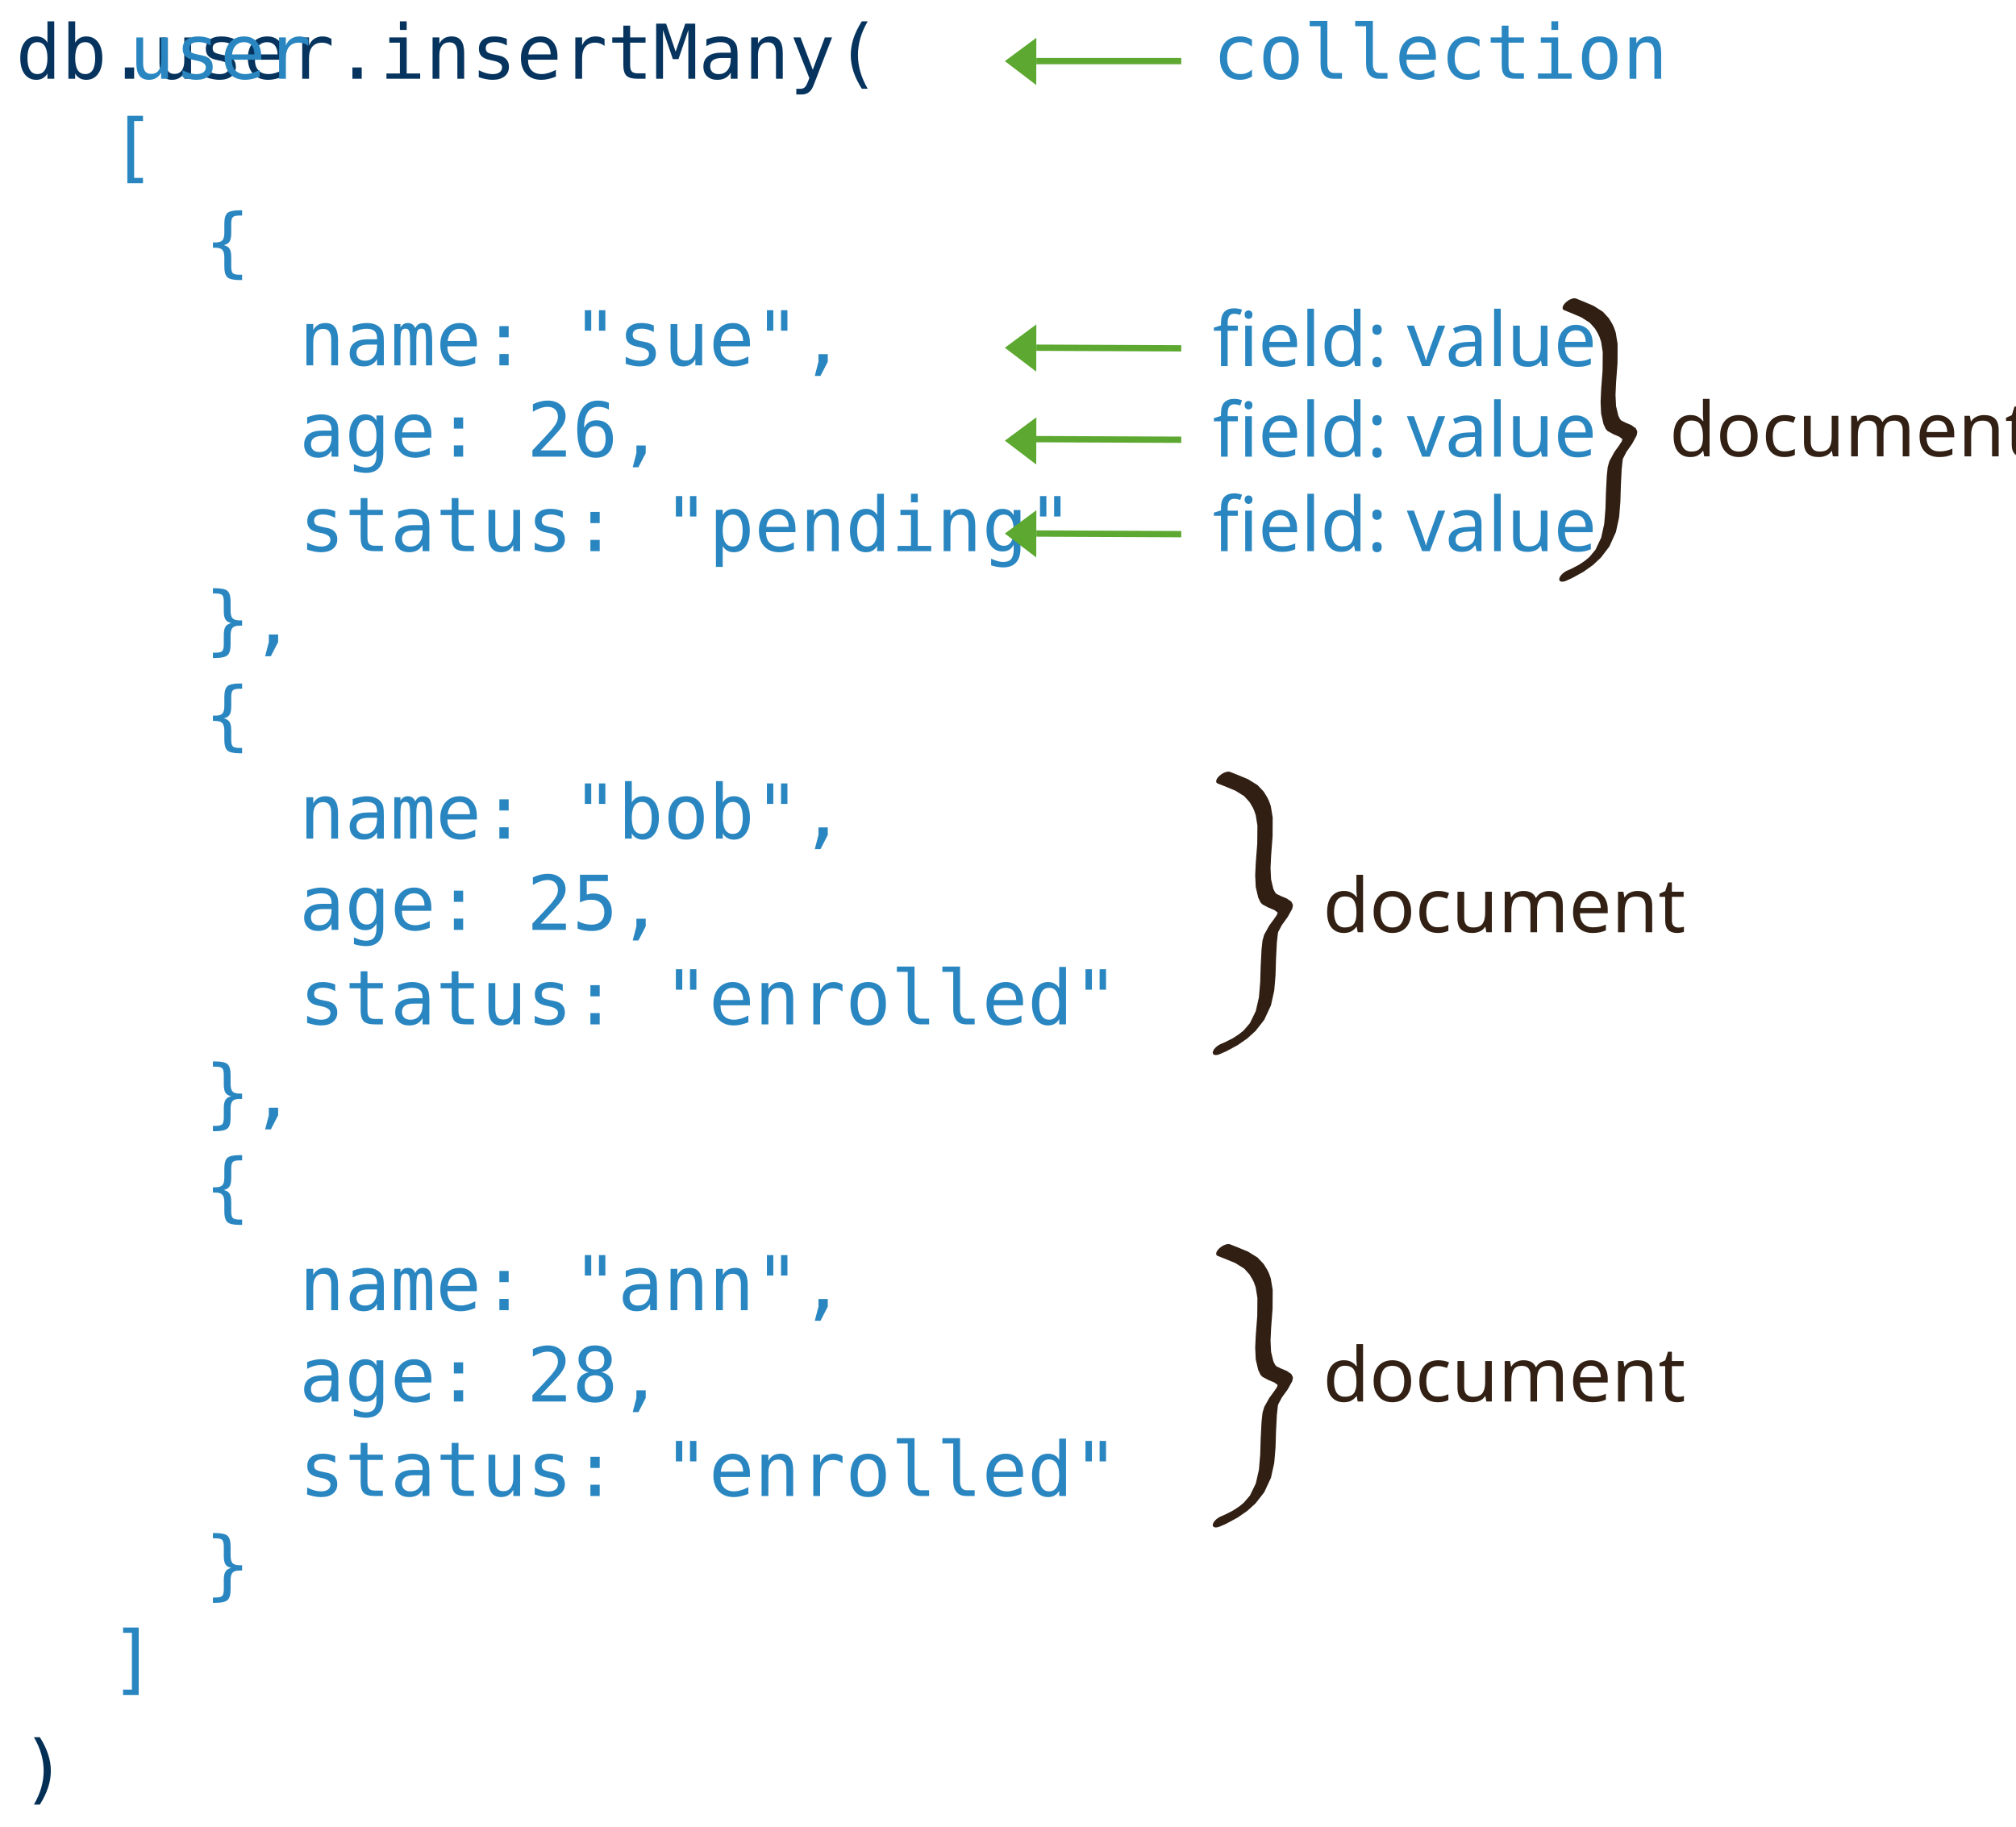
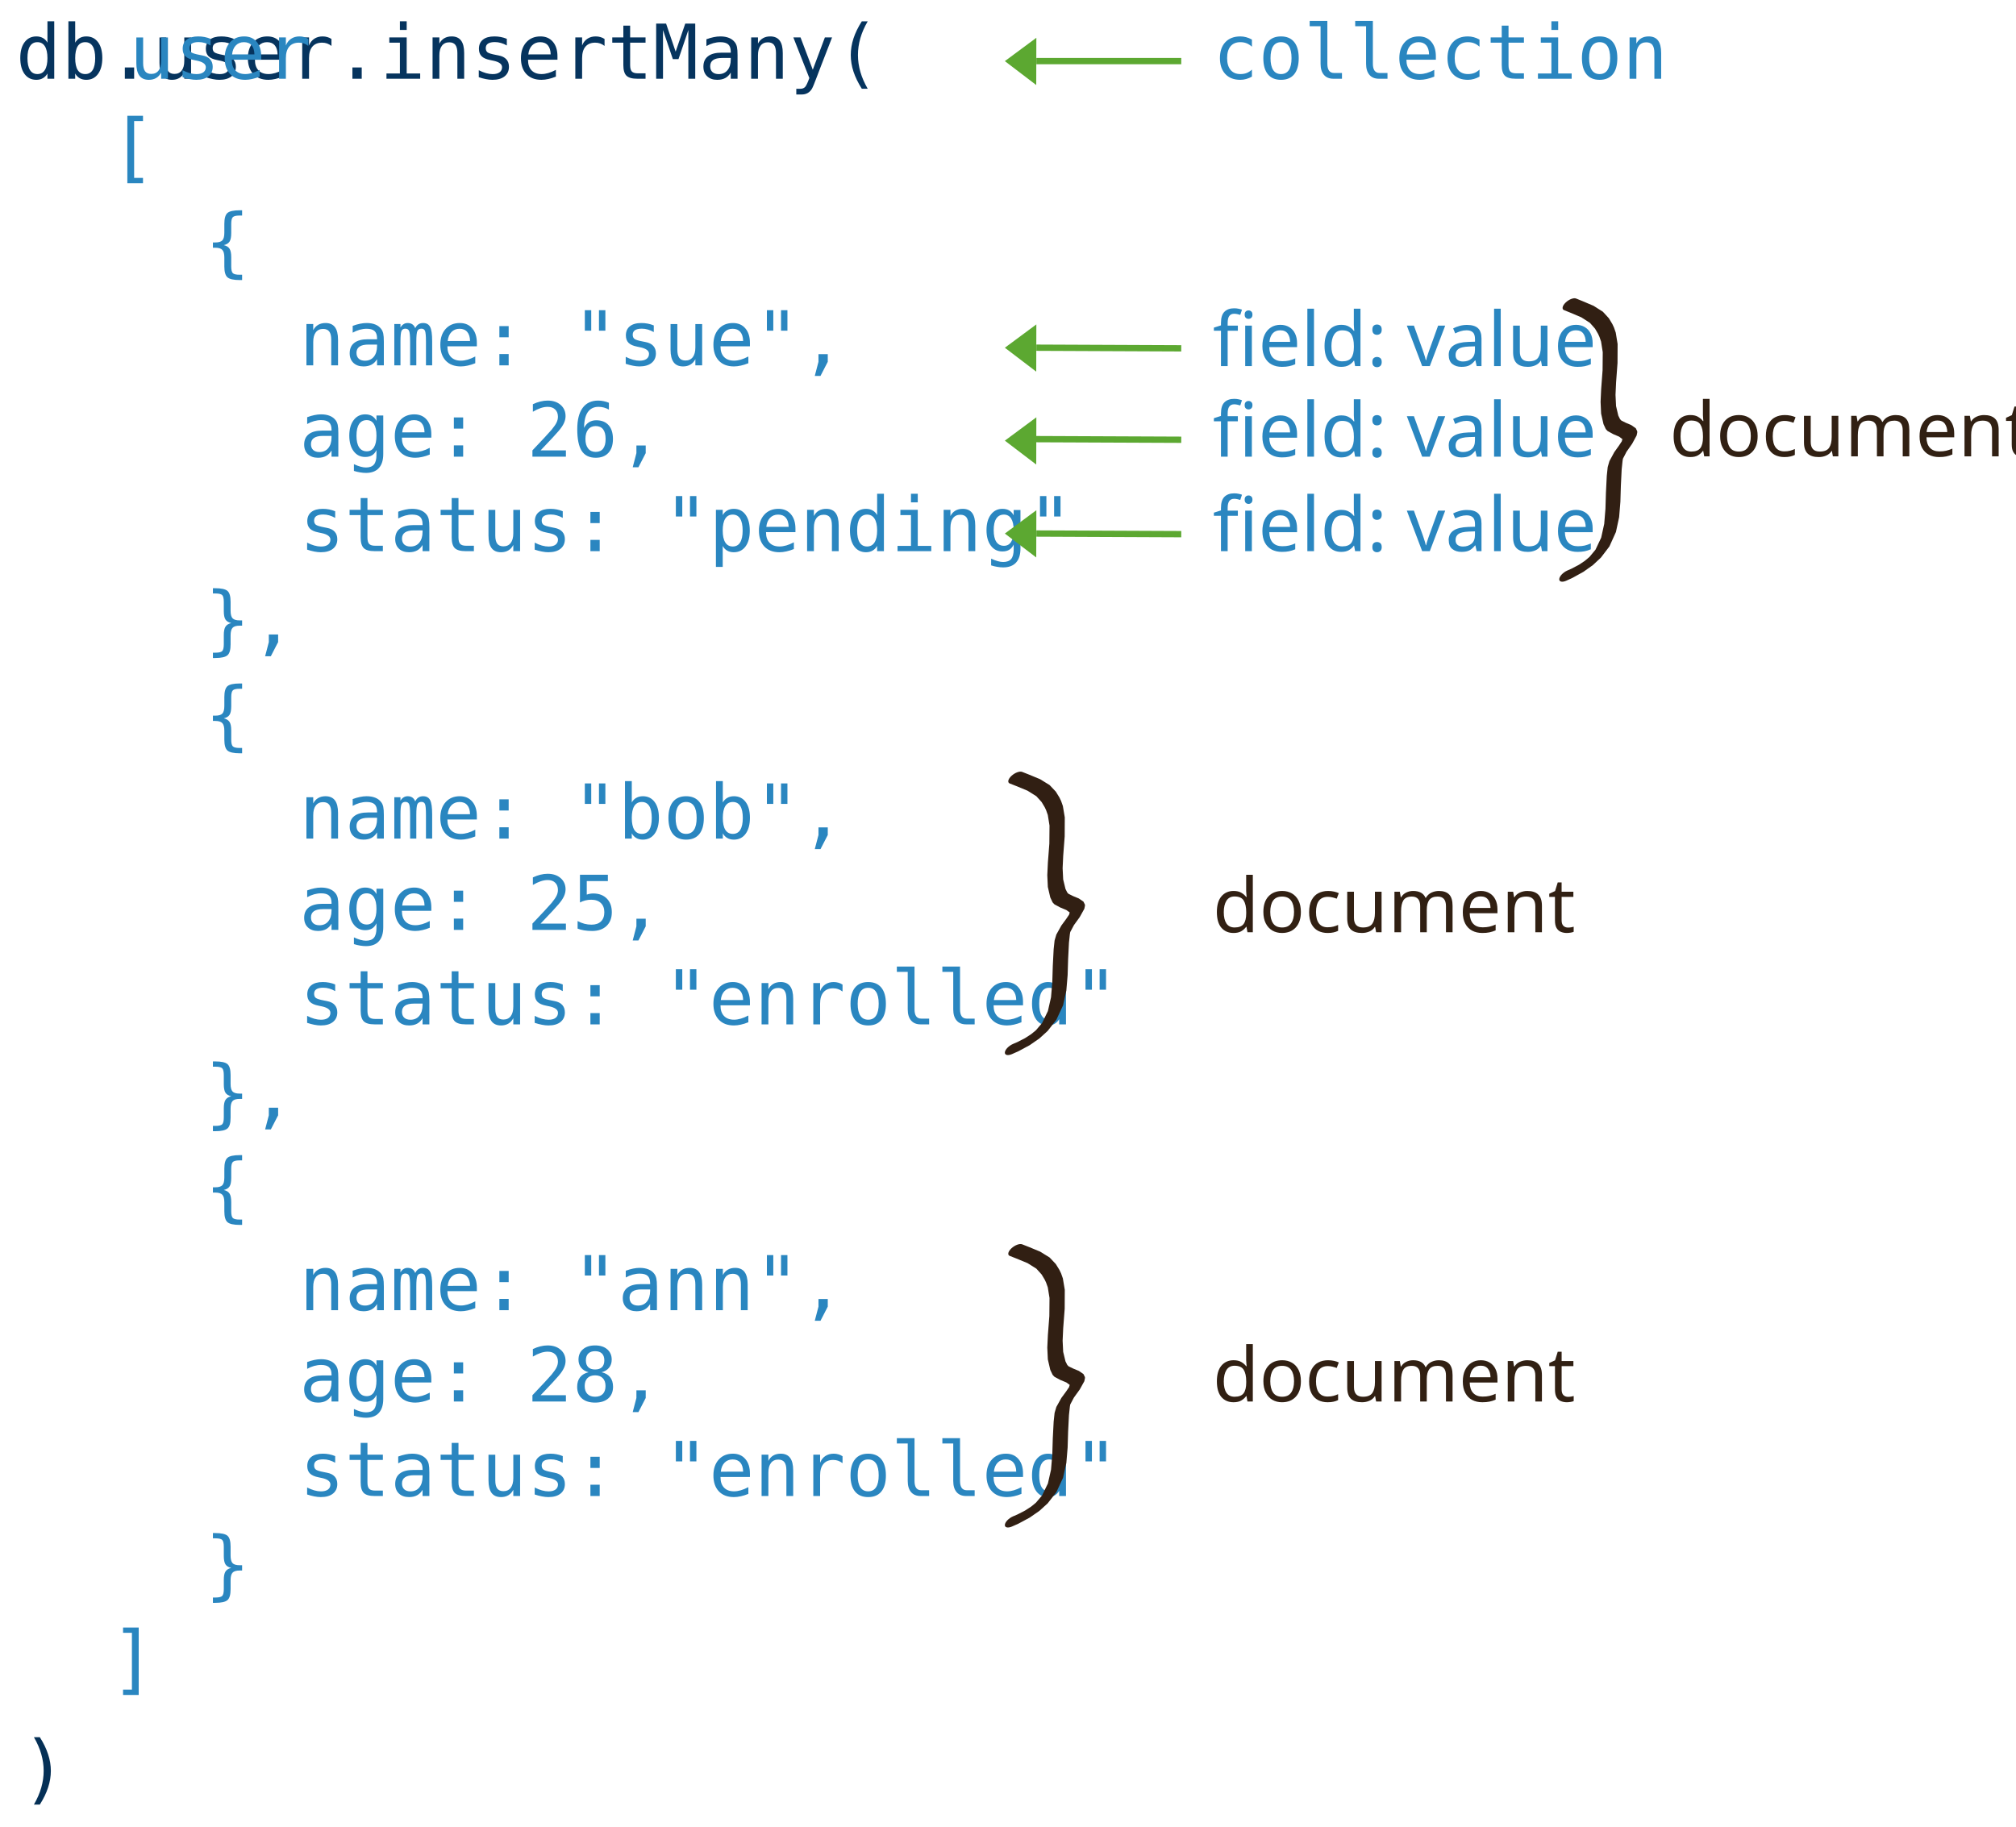
<svg xmlns="http://www.w3.org/2000/svg" version="1.1" x="0" y="0" width="640" height="580" viewBox="0, 0, 640, 580">
  <g id="Layer_1">
    <g id="Document_1">
      <text transform="matrix(1, 0, 0, 1, 71.5, 77.5)">
        <tspan x="-6.5" y="7.5" font-family="Inconsolata" font-size="24" fill="#2A86C0">{ </tspan>
      </text>
      <text transform="matrix(1, 0, 0, 1, 167.5, 108.5)">
        <tspan x="-72.5" y="7.5" font-family="Inconsolata" font-size="24" fill="#2A86C0">name: "sue", </tspan>
      </text>
      <text transform="matrix(1, 0, 0, 1, 143.5, 137.5)">
        <tspan x="-48.5" y="7.5" font-family="Inconsolata" font-size="24" fill="#2A86C0">age: 26,</tspan>
      </text>
      <text transform="matrix(1, 0, 0, 1, 197.5, 167.5)">
        <tspan x="-102.5" y="7.5" font-family="Inconsolata" font-size="24" fill="#2A86C0">status: "pending"</tspan>
      </text>
      <text transform="matrix(1, 0, 0, 1, 77.5, 197.5)">
        <tspan x="-12.5" y="7.5" font-family="Inconsolata" font-size="24" fill="#2A86C0">},</tspan>
      </text>
    </g>
    <g id="Document_2">
      <text transform="matrix(1, 0, 0, 1, 71.5, 227.75)">
        <tspan x="-6.5" y="7.5" font-family="Inconsolata" font-size="24" fill="#2A86C0">{ </tspan>
      </text>
      <text transform="matrix(1, 0, 0, 1, 167.5, 258.75)">
        <tspan x="-72.5" y="7.5" font-family="Inconsolata" font-size="24" fill="#2A86C0">name: "bob", </tspan>
      </text>
      <text transform="matrix(1, 0, 0, 1, 143.5, 287.75)">
        <tspan x="-48.5" y="7.5" font-family="Inconsolata" font-size="24" fill="#2A86C0">age: 25,</tspan>
      </text>
      <text transform="matrix(1, 0, 0, 1, 203.5, 317.75)">
        <tspan x="-108.5" y="7.5" font-family="Inconsolata" font-size="24" fill="#2A86C0">status: "enrolled"</tspan>
      </text>
      <text transform="matrix(1, 0, 0, 1, 77.5, 347.75)">
        <tspan x="-12.5" y="7.5" font-family="Inconsolata" font-size="24" fill="#2A86C0">},</tspan>
      </text>
    </g>
    <g id="Document_3">
      <text transform="matrix(1, 0, 0, 1, 71.5, 377.5)">
        <tspan x="-6.5" y="7.5" font-family="Inconsolata" font-size="24" fill="#2A86C0">{ </tspan>
      </text>
      <text transform="matrix(1, 0, 0, 1, 167.5, 408.5)">
        <tspan x="-72.5" y="7.5" font-family="Inconsolata" font-size="24" fill="#2A86C0">name: "ann", </tspan>
      </text>
      <text transform="matrix(1, 0, 0, 1, 143.5, 437.5)">
        <tspan x="-48.5" y="7.5" font-family="Inconsolata" font-size="24" fill="#2A86C0">age: 28,</tspan>
      </text>
      <text transform="matrix(1, 0, 0, 1, 203.5, 467.5)">
        <tspan x="-108.5" y="7.5" font-family="Inconsolata" font-size="24" fill="#2A86C0">status: "enrolled"</tspan>
      </text>
      <text transform="matrix(1, 0, 0, 1, 71.5, 497.5)">
        <tspan x="-6.5" y="7.5" font-family="Inconsolata" font-size="24" fill="#2A86C0">}</tspan>
      </text>
    </g>
    <g id="Pointers">
      <g id="Collection">
        <g id="arrow">
          <path d="M329,12 L328.964,27 L319,19.408 L329,12 z" fill="#5CA831" />
          <path d="M375,19.4 L329,19.4" fill-opacity="0" stroke="#5CA831" stroke-width="2" />
        </g>
-         <text transform="matrix(1, 0, 0, 1, 445.5, 20)">
-           <tspan x="-60.5" y="5" font-family="Inconsolata" font-size="24" fill="#2A86C0">collection</tspan>
+         <text transform="matrix(1, 0, 0, 1, 445.5, 17.5)">
+           <tspan x="-60.5" y="7.5" font-family="Inconsolata" font-size="24" fill="#2A86C0">collection</tspan>
        </text>
      </g>
      <g>
        <g id="arrow">
          <path d="M329,103 L328.964,118 L319,110.408 L329,103 z" fill="#5CA831" />
          <path d="M375,110.6 L329,110.4" fill-opacity="0" stroke="#5CA831" stroke-width="2" />
        </g>
-         <text transform="matrix(1, 0, 0, 1, 437.5, 108.746)">
-           <tspan x="-52.5" y="7.5" font-family="GillSans" font-size="24" fill="#2A86C0">field: value</tspan>
+         <text transform="matrix(1, 0, 0, 1, 435.516, 108.746)">
+           <tspan x="-50.516" y="7.5" font-family="GillSans" font-size="24" fill="#2A86C0">field: value</tspan>
        </text>
      </g>
      <g>
        <g id="arrow">
          <path d="M329,132.5 L328.964,147.5 L319,139.908 L329,132.5 z" fill="#5CA831" />
          <path d="M375,139.627 L328,139.427" fill-opacity="0" stroke="#5CA831" stroke-width="2" />
        </g>
        <text transform="matrix(1, 0, 0, 1, 435.516, 137.5)">
          <tspan x="-50.516" y="7.5" font-family="GillSans" font-size="24" fill="#2A86C0">field: value</tspan>
        </text>
      </g>
      <g>
        <g id="arrow">
          <path d="M329,162 L328.964,177 L319,169.408 L329,162 z" fill="#5CA831" />
          <path d="M375,169.6 L329,169.4" fill-opacity="0" stroke="#5CA831" stroke-width="2" />
        </g>
-         <text transform="matrix(1, 0, 0, 1, 437.5, 168)">
-           <tspan x="-52.5" y="7" font-family="GillSans" font-size="24" fill="#2A86C0">field: value</tspan>
+         <text transform="matrix(1, 0, 0, 1, 435.516, 167.5)">
+           <tspan x="-50.516" y="7.5" font-family="GillSans" font-size="24" fill="#2A86C0">field: value</tspan>
        </text>
      </g>
    </g>
    <g id="cmd">
-       <text transform="matrix(1, 0, 0, 1, 13.191, 562.401)">
-         <tspan x="-6.5" y="7.401" font-family="Inconsolata" font-size="24" fill="#053056">)</tspan>
+       <text transform="matrix(1, 0, 0, 1, 13.191, 562.302)">
+         <tspan x="-6.5" y="7.5" font-family="Inconsolata" font-size="24" fill="#053056">)</tspan>
      </text>
-       <text transform="matrix(1, 0, 0, 1, 140.167, 17.599)">
-         <tspan x="-135.167" y="7.401" font-family="Inconsolata" font-size="24" fill="#06345E">db.user.insertMany(</tspan>
+       <text transform="matrix(1, 0, 0, 1, 119.5, 17.5)">
+         <tspan x="-114.5" y="7.5" font-family="Inconsolata" font-size="24" fill="#06345E">db.user.insertMany(</tspan>
      </text>
-       <text transform="matrix(1, 0, 0, 1, 65.5, 17.599)">
-         <tspan x="-24.5" y="7.401" font-family="Inconsolata" font-size="24" fill="#2A86C0">user</tspan>
+       <text transform="matrix(1, 0, 0, 1, 65.5, 17.5)">
+         <tspan x="-24.5" y="7.5" font-family="Inconsolata" font-size="24" fill="#2A86C0">user</tspan>
      </text>
    </g>
    <g id="Curly_Doc">
      <path d="M496.513,98.466 L498.54,99.284 L502.018,100.761 L504.734,102.509 L506.359,104.349 L507.318,105.99 L507.766,106.964 L507.74,106.899 L508.277,108.457 L508.807,111.825 L508.756,117.548 L508.302,123.605 L508.121,127.588 L508.29,131.328 L509.043,134.656 L509.738,136.161 L509.738,136.161 C509.766,136.222 509.804,136.277 509.849,136.326 L509.849,136.326 L510.335,136.846 L512.127,137.838 L514.007,138.642 L515.119,139.469 L515.071,139.72 L515.057,139.218 L514.876,140.094 L513.953,141.494 L512.478,143.555 L510.923,146.422 L510.405,148.211 L510.405,148.211 C510.388,148.276 510.377,148.34 510.37,148.4 L510.37,148.4 L510.087,151.106 L509.819,156.457 L509.667,161.562 L509.275,166.343 L508.31,170.718 L506.498,174.548 L504.593,176.837 L503.132,178.064 L501.235,179.329 L498.832,180.592 L497.503,181.176 L497.503,181.176 C496.195,181.766 495.076,182.96 495.004,183.844 C494.931,184.729 495.933,184.967 497.241,184.377 L499.229,183.466 L502.682,181.557 L505.68,179.422 L508.24,177.03 L510.922,173.505 L512.994,168.92 L514.011,164.207 L514.409,159.315 L514.56,154.251 L514.818,149.024 L515.102,146.317 L515.067,146.506 L515.221,145.631 L516.361,143.434 L518.148,140.888 L519.567,138.265 L519.749,137.388 L519.749,137.388 C519.787,137.199 519.782,137.03 519.734,136.885 L519.734,136.885 L519.298,135.978 L517.873,134.976 L516.126,134.235 L514.714,133.531 L514.228,133.011 L514.34,133.175 L513.745,131.958 L513.032,128.93 L512.862,125.373 L513.039,121.453 L513.499,115.253 L513.528,109.231 L512.936,105.61 L512.399,104.052 L512.399,104.052 C512.391,104.03 512.382,104.009 512.373,103.988 L512.373,103.988 L511.863,102.897 L510.753,101.051 L508.843,98.971 L505.883,97.095 L502.374,95.604 L500.346,94.786 C500.346,94.786 500.346,94.786 500.346,94.786 C499.574,94.475 498.09,95.046 497.032,96.062 C495.973,97.078 495.741,98.154 496.513,98.466 L496.513,98.466" fill="#311F13" />
      <text transform="matrix(1, 0, 0, 1, 579.49, 137.391)">
        <tspan x="-49.49" y="7.5" font-family="GillSans" font-size="24" fill="#312013">document</tspan>
      </text>
    </g>
    <text transform="matrix(1, 0, 0, 1, 41.504, 47.5)">
      <tspan x="-6.5" y="7.5" font-family="Inconsolata" font-size="24" fill="#2A86C0">[</tspan>
    </text>
    <text transform="matrix(1, 0, 0, 1, 41.504, 527.5)">
      <tspan x="-6.5" y="7.5" font-family="Inconsolata" font-size="24" fill="#2A86C0">]</tspan>
    </text>
    <g id="Curly_Doc">
-       <path d="M386.553,248.765 L388.635,249.583 L392.207,251.06 L394.996,252.808 L396.664,254.649 L397.649,256.289 L398.109,257.263 L398.082,257.199 L398.634,258.756 L399.178,262.124 L399.126,267.847 L398.66,273.904 L398.474,277.887 L398.647,281.627 L399.421,284.955 L400.134,286.46 L400.134,286.46 C400.163,286.521 400.202,286.576 400.248,286.625 L400.248,286.625 L400.747,287.145 L402.588,288.137 L404.518,288.941 L405.66,289.769 L405.611,290.019 L405.596,289.517 L405.41,290.394 L404.463,291.793 L402.948,293.854 L401.351,296.721 L400.819,298.51 L400.819,298.51 C400.802,298.575 400.79,298.639 400.783,298.699 L400.783,298.699 L400.493,301.405 L400.217,306.756 L400.061,311.861 L399.659,316.641 L398.668,321.017 L396.807,324.847 L394.851,327.136 L393.351,328.363 L391.402,329.628 L388.935,330.89 L387.57,331.475 L387.57,331.475 C386.227,332.065 385.078,333.259 385.004,334.143 C384.929,335.028 385.958,335.266 387.301,334.676 L389.343,333.766 L392.888,331.857 L395.967,329.721 L398.596,327.329 L401.35,323.804 L403.478,319.22 L404.522,314.506 L404.931,309.614 L405.086,304.55 L405.351,299.323 L405.643,296.616 L405.607,296.805 L405.765,295.931 L406.935,293.733 L408.771,291.188 L410.228,288.565 L410.415,287.686 L410.415,287.686 C410.454,287.498 410.448,287.329 410.399,287.184 L410.399,287.184 L409.951,286.278 L408.488,285.275 L406.694,284.534 L405.244,283.83 L404.745,283.31 L404.86,283.475 L404.249,282.256 L403.517,279.229 L403.342,275.672 L403.524,271.753 L403.996,265.552 L404.026,259.531 L403.418,255.91 L402.867,254.351 L402.867,254.351 C402.859,254.329 402.849,254.308 402.84,254.286 L402.84,254.286 L402.316,253.197 L401.177,251.351 L399.215,249.271 L396.176,247.394 L392.572,245.904 L390.49,245.084 C390.49,245.084 390.49,245.084 390.49,245.084 C389.697,244.774 388.173,245.345 387.086,246.361 C385.999,247.378 385.761,248.454 386.553,248.765 L386.553,248.765" fill="#311F13" />
-       <text transform="matrix(1, 0, 0, 1, 470.822, 288.592)">
-         <tspan x="-50.822" y="7.408" font-family="GillSans" font-size="24" fill="#312013">document</tspan>
+       <path d="M320.553,248.765 L322.635,249.583 L326.207,251.06 L328.996,252.808 L330.664,254.649 L331.649,256.289 L332.109,257.263 L332.082,257.199 L332.634,258.756 L333.178,262.124 L333.126,267.847 L332.66,273.904 L332.474,277.887 L332.647,281.627 L333.421,284.955 L334.134,286.46 L334.134,286.46 C334.163,286.521 334.202,286.576 334.248,286.625 L334.248,286.625 L334.747,287.145 L336.588,288.137 L338.518,288.941 L339.66,289.769 L339.611,290.019 L339.596,289.517 L339.41,290.394 L338.463,291.793 L336.948,293.854 L335.351,296.721 L334.819,298.51 L334.819,298.51 C334.802,298.575 334.79,298.639 334.783,298.699 L334.783,298.699 L334.493,301.405 L334.217,306.756 L334.061,311.861 L333.659,316.641 L332.668,321.017 L330.807,324.847 L328.851,327.136 L327.351,328.363 L325.402,329.628 L322.935,330.89 L321.57,331.475 L321.57,331.475 C320.227,332.065 319.078,333.259 319.004,334.143 C318.929,335.028 319.958,335.266 321.301,334.676 L323.343,333.766 L326.888,331.857 L329.967,329.721 L332.596,327.329 L335.35,323.804 L337.478,319.22 L338.522,314.506 L338.931,309.614 L339.086,304.55 L339.351,299.323 L339.643,296.616 L339.607,296.805 L339.765,295.931 L340.935,293.733 L342.771,291.188 L344.228,288.565 L344.415,287.686 L344.415,287.686 C344.454,287.498 344.448,287.329 344.399,287.184 L344.399,287.184 L343.951,286.278 L342.488,285.275 L340.694,284.534 L339.244,283.83 L338.745,283.31 L338.86,283.475 L338.249,282.256 L337.517,279.229 L337.342,275.672 L337.524,271.753 L337.996,265.552 L338.026,259.531 L337.418,255.91 L336.867,254.351 L336.867,254.351 C336.859,254.329 336.849,254.308 336.84,254.286 L336.84,254.286 L336.316,253.197 L335.177,251.351 L333.215,249.271 L330.176,247.394 L326.572,245.904 L324.49,245.084 C324.49,245.084 324.49,245.084 324.49,245.084 C323.697,244.774 322.173,245.345 321.086,246.361 C319.999,247.378 319.761,248.454 320.553,248.765 L320.553,248.765" fill="#311F13" />
+       <text transform="matrix(1, 0, 0, 1, 435, 288.5)">
+         <tspan x="-50" y="7.5" font-family="GillSans" font-size="24" fill="#312013">document</tspan>
      </text>
    </g>
    <g id="Curly_Doc">
-       <path d="M386.553,398.765 L388.635,399.583 L392.207,401.06 L394.996,402.809 L396.664,404.649 L397.649,406.289 L398.109,407.263 L398.082,407.198 L398.634,408.756 L399.178,412.124 L399.126,417.847 L398.66,423.904 L398.474,427.887 L398.647,431.627 L399.421,434.955 L400.134,436.46 L400.134,436.46 C400.163,436.521 400.202,436.577 400.248,436.624 L400.248,436.624 L400.747,437.145 L402.588,438.137 L404.518,438.941 L405.66,439.768 L405.611,440.019 L405.596,439.518 L405.41,440.393 L404.463,441.794 L402.948,443.855 L401.351,446.721 L400.819,448.509 L400.819,448.509 C400.802,448.575 400.79,448.639 400.783,448.7 L400.783,448.7 L400.493,451.406 L400.217,456.756 L400.061,461.861 L399.659,466.642 L398.668,471.018 L396.807,474.847 L394.851,477.136 L393.351,478.363 L391.402,479.628 L388.935,480.891 L387.57,481.475 L387.57,481.475 C386.227,482.065 385.078,483.259 385.004,484.144 C384.929,485.027 385.958,485.266 387.301,484.676 L389.343,483.765 L392.888,481.857 L395.967,479.721 L398.596,477.329 L401.35,473.804 L403.478,469.219 L404.522,464.507 L404.931,459.614 L405.086,454.55 L405.351,449.324 L405.643,446.617 L405.607,446.806 L405.765,445.931 L406.935,443.732 L408.771,441.188 L410.228,438.565 L410.415,437.687 L410.415,437.687 C410.454,437.498 410.448,437.329 410.399,437.185 L410.399,437.185 L409.951,436.278 L408.488,435.276 L406.694,434.534 L405.244,433.83 L404.745,433.31 L404.86,433.475 L404.249,432.256 L403.517,429.229 L403.342,425.672 L403.524,421.753 L403.996,415.551 L404.026,409.53 L403.418,405.91 L402.867,404.351 L402.867,404.351 C402.859,404.329 402.849,404.308 402.84,404.286 L402.84,404.286 L402.316,403.197 L401.177,401.351 L399.215,399.271 L396.176,397.393 L392.572,395.904 L390.49,395.085 C390.49,395.085 390.49,395.085 390.49,395.085 C389.697,394.774 388.173,395.345 387.086,396.361 C385.999,397.378 385.761,398.453 386.553,398.765 L386.553,398.765" fill="#311F13" />
-       <text transform="matrix(1, 0, 0, 1, 470.822, 437.431)">
-         <tspan x="-50.822" y="7.569" font-family="GillSans" font-size="24" fill="#312013">document</tspan>
+       <path d="M320.553,398.765 L322.635,399.583 L326.207,401.06 L328.996,402.809 L330.664,404.649 L331.649,406.289 L332.109,407.263 L332.082,407.198 L332.634,408.756 L333.178,412.124 L333.126,417.847 L332.66,423.904 L332.474,427.887 L332.647,431.627 L333.421,434.955 L334.134,436.46 L334.134,436.46 C334.163,436.521 334.202,436.577 334.248,436.624 L334.248,436.624 L334.747,437.145 L336.588,438.137 L338.518,438.941 L339.66,439.768 L339.611,440.019 L339.596,439.518 L339.41,440.393 L338.463,441.794 L336.948,443.855 L335.351,446.721 L334.819,448.509 L334.819,448.509 C334.802,448.575 334.79,448.639 334.783,448.7 L334.783,448.7 L334.493,451.406 L334.217,456.756 L334.061,461.861 L333.659,466.642 L332.668,471.018 L330.807,474.847 L328.851,477.136 L327.351,478.363 L325.402,479.628 L322.935,480.891 L321.57,481.475 L321.57,481.475 C320.227,482.065 319.078,483.259 319.004,484.144 C318.929,485.027 319.958,485.266 321.301,484.676 L323.343,483.765 L326.888,481.857 L329.967,479.721 L332.596,477.329 L335.35,473.804 L337.478,469.219 L338.522,464.507 L338.931,459.614 L339.086,454.55 L339.351,449.324 L339.643,446.617 L339.607,446.806 L339.765,445.931 L340.935,443.732 L342.771,441.188 L344.228,438.565 L344.415,437.687 L344.415,437.687 C344.454,437.498 344.448,437.329 344.399,437.185 L344.399,437.185 L343.951,436.278 L342.488,435.276 L340.694,434.534 L339.244,433.83 L338.745,433.31 L338.86,433.475 L338.249,432.256 L337.517,429.229 L337.342,425.672 L337.524,421.753 L337.996,415.551 L338.026,409.53 L337.418,405.91 L336.867,404.351 L336.867,404.351 C336.859,404.329 336.849,404.308 336.84,404.286 L336.84,404.286 L336.316,403.197 L335.177,401.351 L333.215,399.271 L330.176,397.393 L326.572,395.904 L324.49,395.085 C324.49,395.085 324.49,395.085 324.49,395.085 C323.697,394.774 322.173,395.345 321.086,396.361 C319.999,397.378 319.761,398.453 320.553,398.765 L320.553,398.765" fill="#311F13" />
+       <text transform="matrix(1, 0, 0, 1, 434.49, 437.5)">
+         <tspan x="-49.49" y="7.5" font-family="GillSans" font-size="24" fill="#312013">document</tspan>
      </text>
    </g>
  </g>
</svg>
